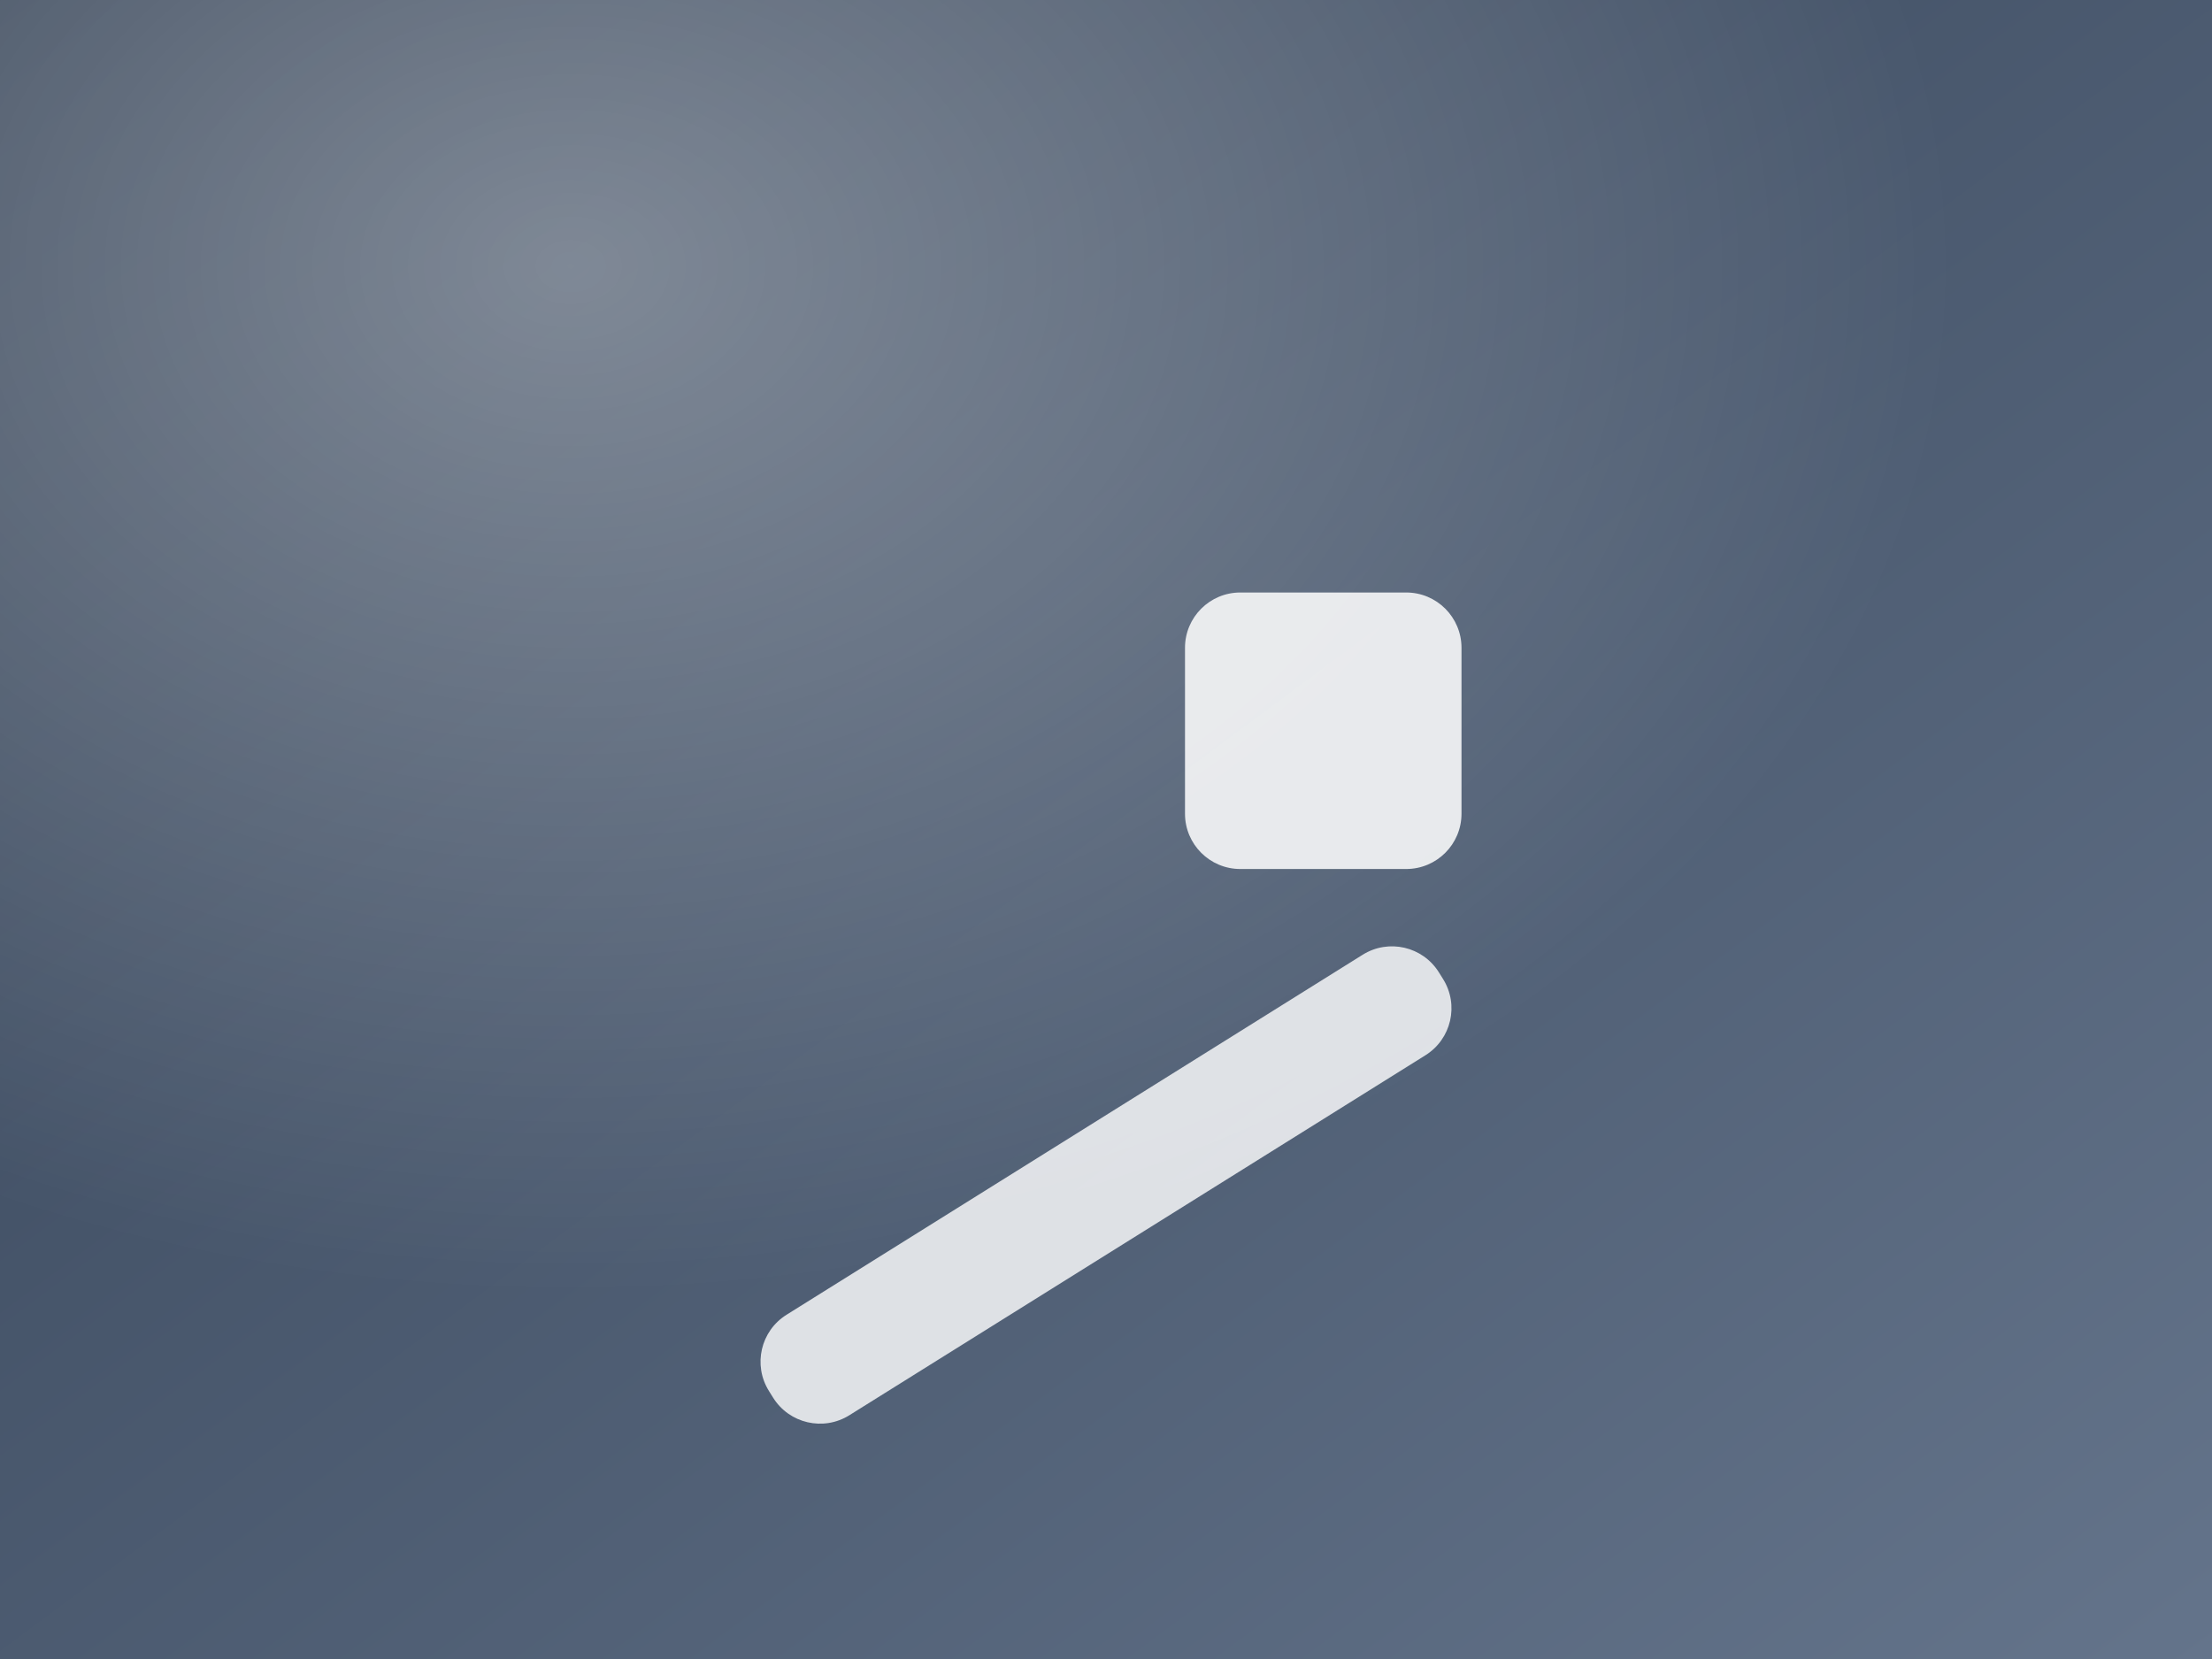
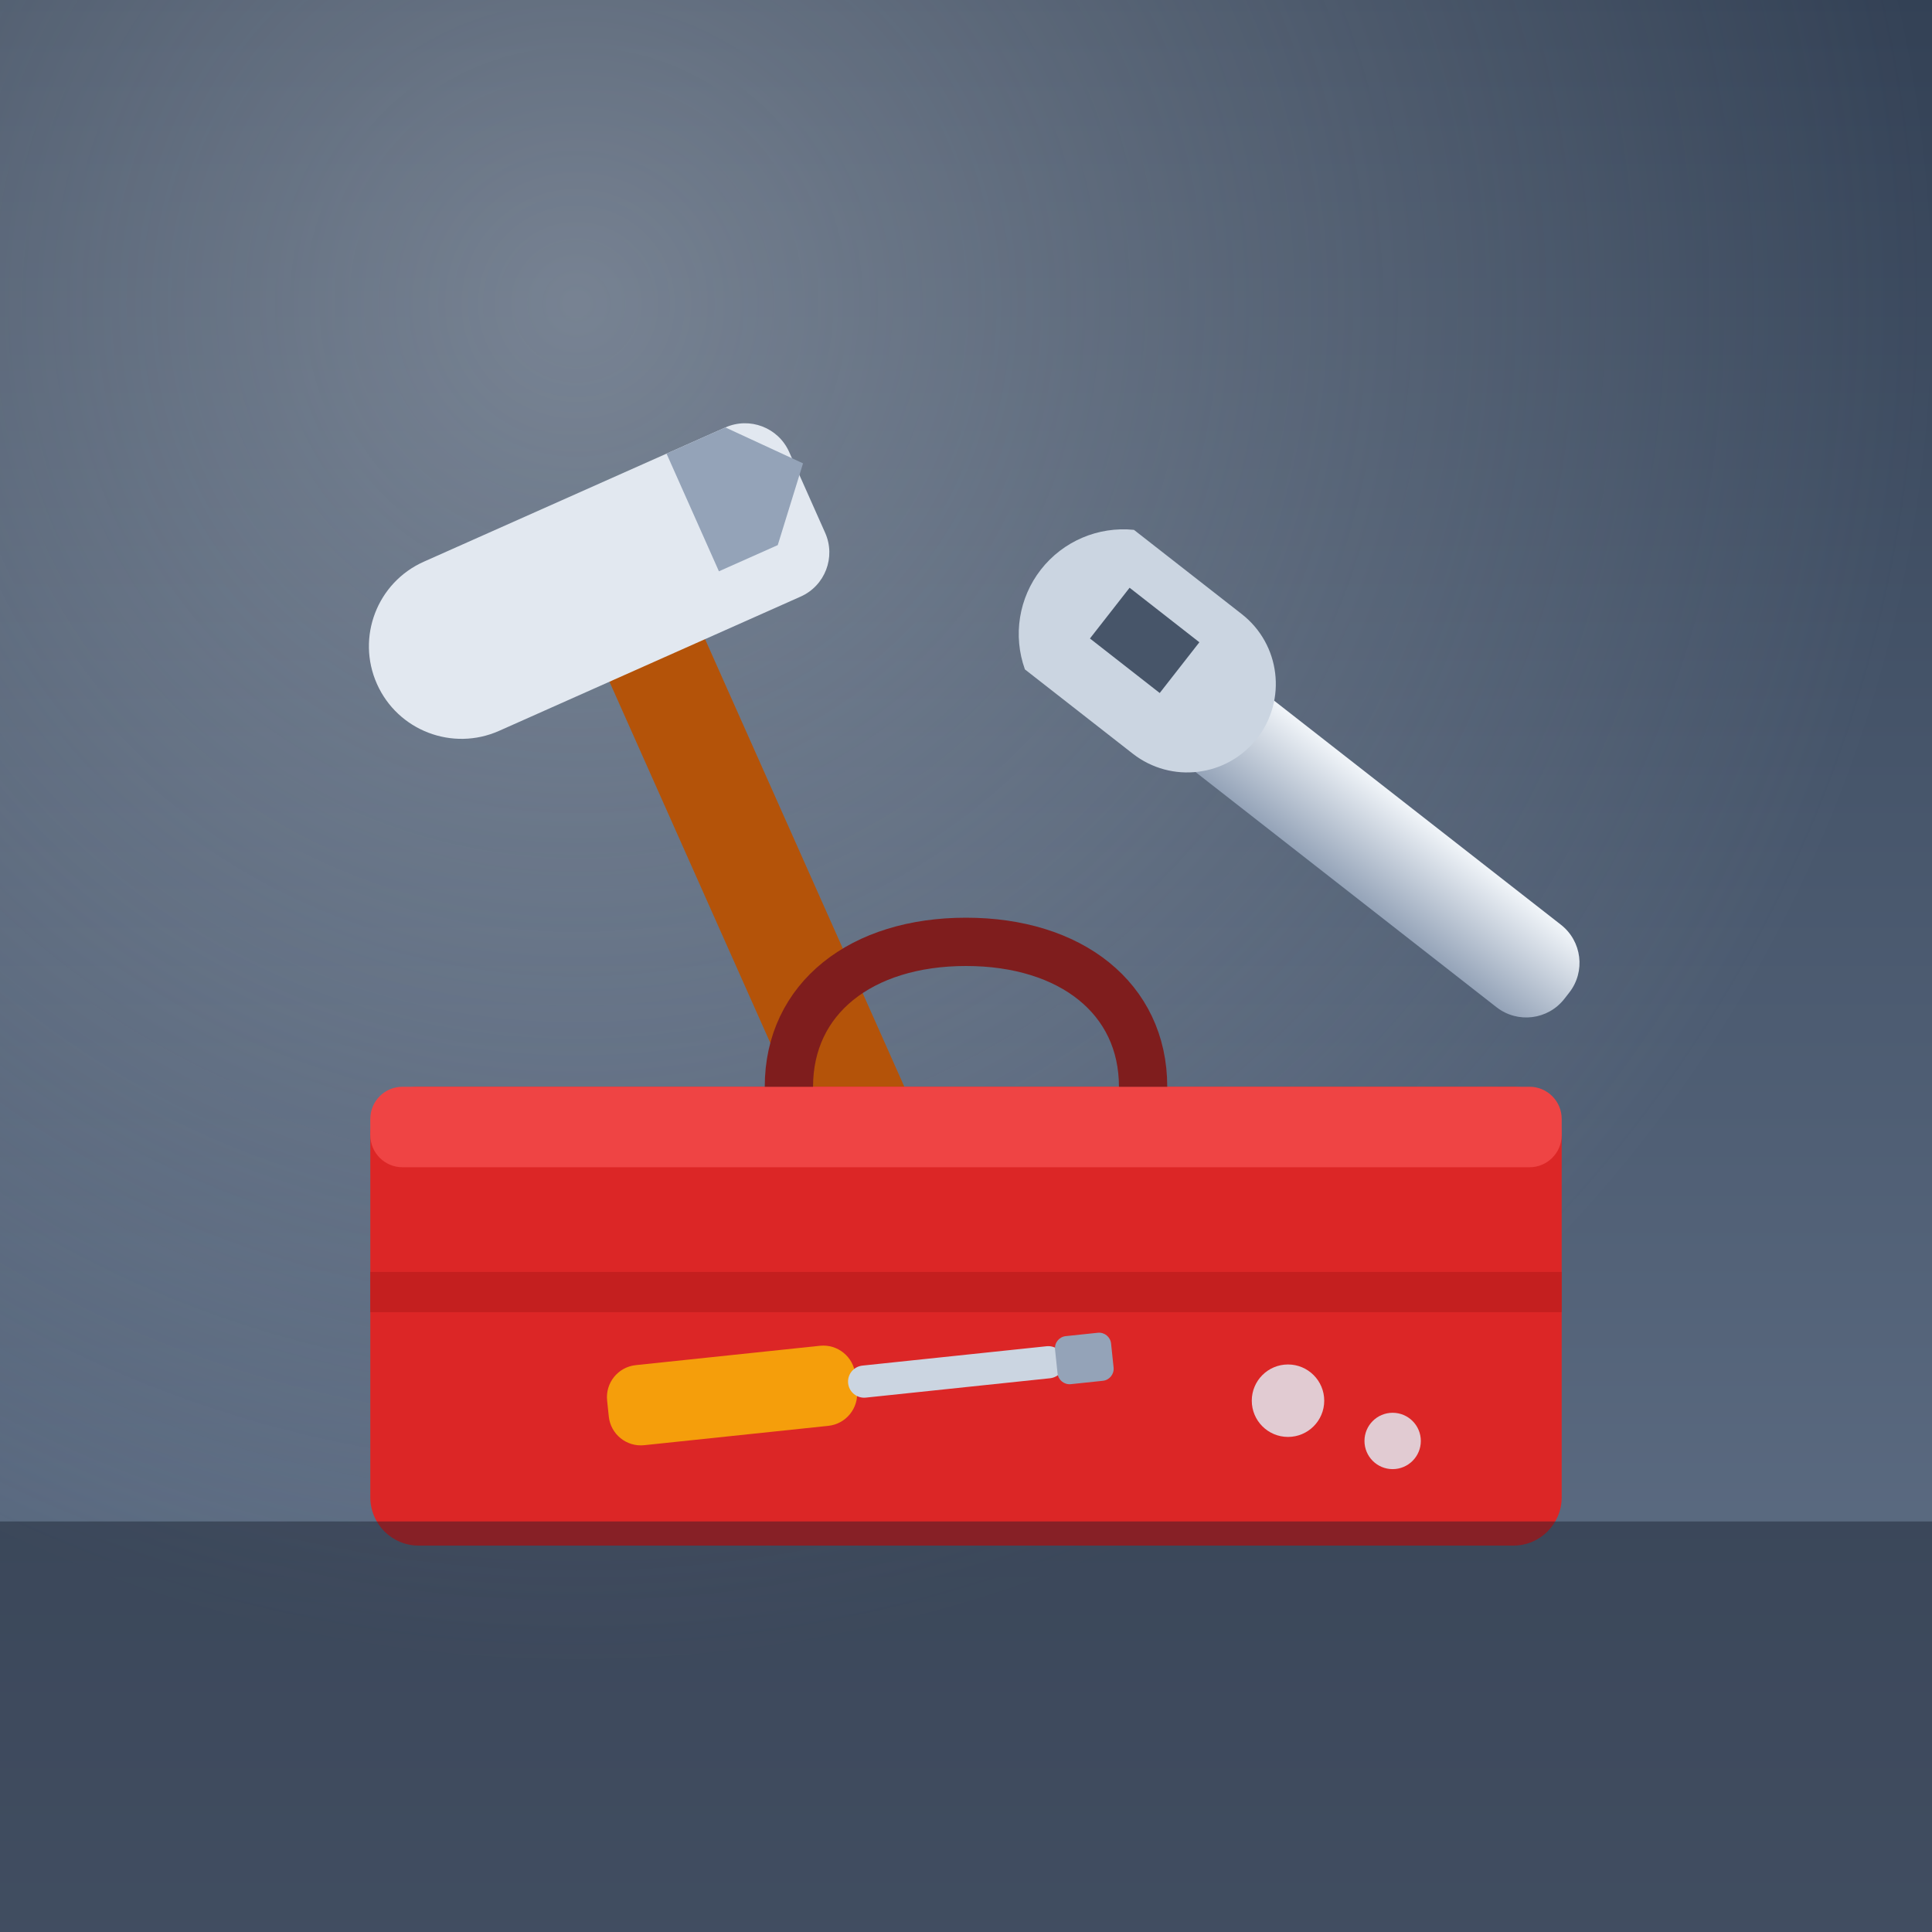
- <svg xmlns="http://www.w3.org/2000/svg" viewBox="0 0 560 420" width="560" height="420" role="img">
+ <svg xmlns="http://www.w3.org/2000/svg" viewBox="0 0 480 480" width="480" height="480" role="img">
  <defs>
-     <linearGradient id="g" x1="0" y1="0" x2="1" y2="1">
+     <linearGradient id="fer-fondo" x1="0" y1="0" x2="0" y2="1">
      <stop offset="0" stop-color="#334155" />
      <stop offset="1" stop-color="#64748B" />
    </linearGradient>
-     <radialGradient id="s" cx="26%" cy="16%" r="62%">
-       <stop offset="0" stop-color="#fff" stop-opacity=".34" />
-       <stop offset="1" stop-color="#fff" stop-opacity="0" />
+     <radialGradient id="fer-luz" cx="30%" cy="16%" r="70%">
+       <stop offset="0" stop-color="#E2E8F0" stop-opacity=".36" />
+       <stop offset="1" stop-color="#E2E8F0" stop-opacity="0" />
    </radialGradient>
+     <linearGradient id="fer-metal" x1="0" y1="0" x2="0" y2="1">
+       <stop offset="0" stop-color="#F1F5F9" />
+       <stop offset="1" stop-color="#94A3B8" />
+     </linearGradient>
  </defs>
-   <rect width="560" height="420" fill="url(#g)" />
-   <rect width="560" height="420" fill="url(#s)" />
-   <g opacity=".95">
-     <rect x="180" y="285" width="200" height="30" rx="14" fill="#FFFFFF" opacity=".85" transform="rotate(-32 280 300)" />
-     <rect x="300" y="150" width="70" height="70" rx="14" fill="#FFFFFF" opacity=".9" />
+   <rect width="480" height="480" fill="url(#fer-fondo)" />
+   <rect width="480" height="480" fill="url(#fer-luz)" />
+   <g transform="translate(300 118) rotate(38)">
+     <rect x="0" y="34" width="150" height="26" rx="12" fill="url(#fer-metal)" />
+     <path d="M-6 22h34a22 22 0 0 1 0 44H-6a26 26 0 0 1 0-44z" fill="#CBD5E1" />
+     <path d="M2 34h22v16H2z" fill="#475569" />
  </g>
+   <g transform="translate(112 130) rotate(-24)">
+     <rect x="20" y="40" width="26" height="150" rx="10" fill="#B45309" />
+     <path d="M-10 6h82a12 12 0 0 1 12 12v22a12 12 0 0 1-12 12H-10a14 14 0 0 1 0-46z" fill="#E2E8F0" />
+     <path d="M56 6h16l14 16-14 16H56z" fill="#94A3B8" />
+   </g>
+   <g>
+     <path d="M104 270h272a12 12 0 0 1 12 12v90a12 12 0 0 1-12 12H104a12 12 0 0 1-12-12v-90a12 12 0 0 1 12-12z" fill="#DC2626" />
+     <rect x="92" y="270" width="296" height="20" rx="8" fill="#EF4444" />
+     <path d="M196 270c0-22 18-36 44-36s44 14 44 36" fill="none" stroke="#7F1D1D" stroke-width="12" />
+     <rect x="92" y="316" width="296" height="10" fill="#B91C1C" opacity=".7" />
+   </g>
+   <g transform="translate(150 340) rotate(-6)">
+     <rect x="0" y="0" width="62" height="20" rx="8" fill="#F59E0B" />
+     <rect x="60" y="6" width="54" height="8" rx="4" fill="#CBD5E1" />
+     <rect x="112" y="4" width="14" height="12" rx="3" fill="#94A3B8" />
+   </g>
+   <g fill="#E2E8F0" opacity=".85">
+     <circle cx="320" cy="348" r="9" />
+     <circle cx="346" cy="358" r="7" />
+   </g>
+   <rect y="378" width="480" height="102" fill="#111827" opacity=".42" />
</svg>
